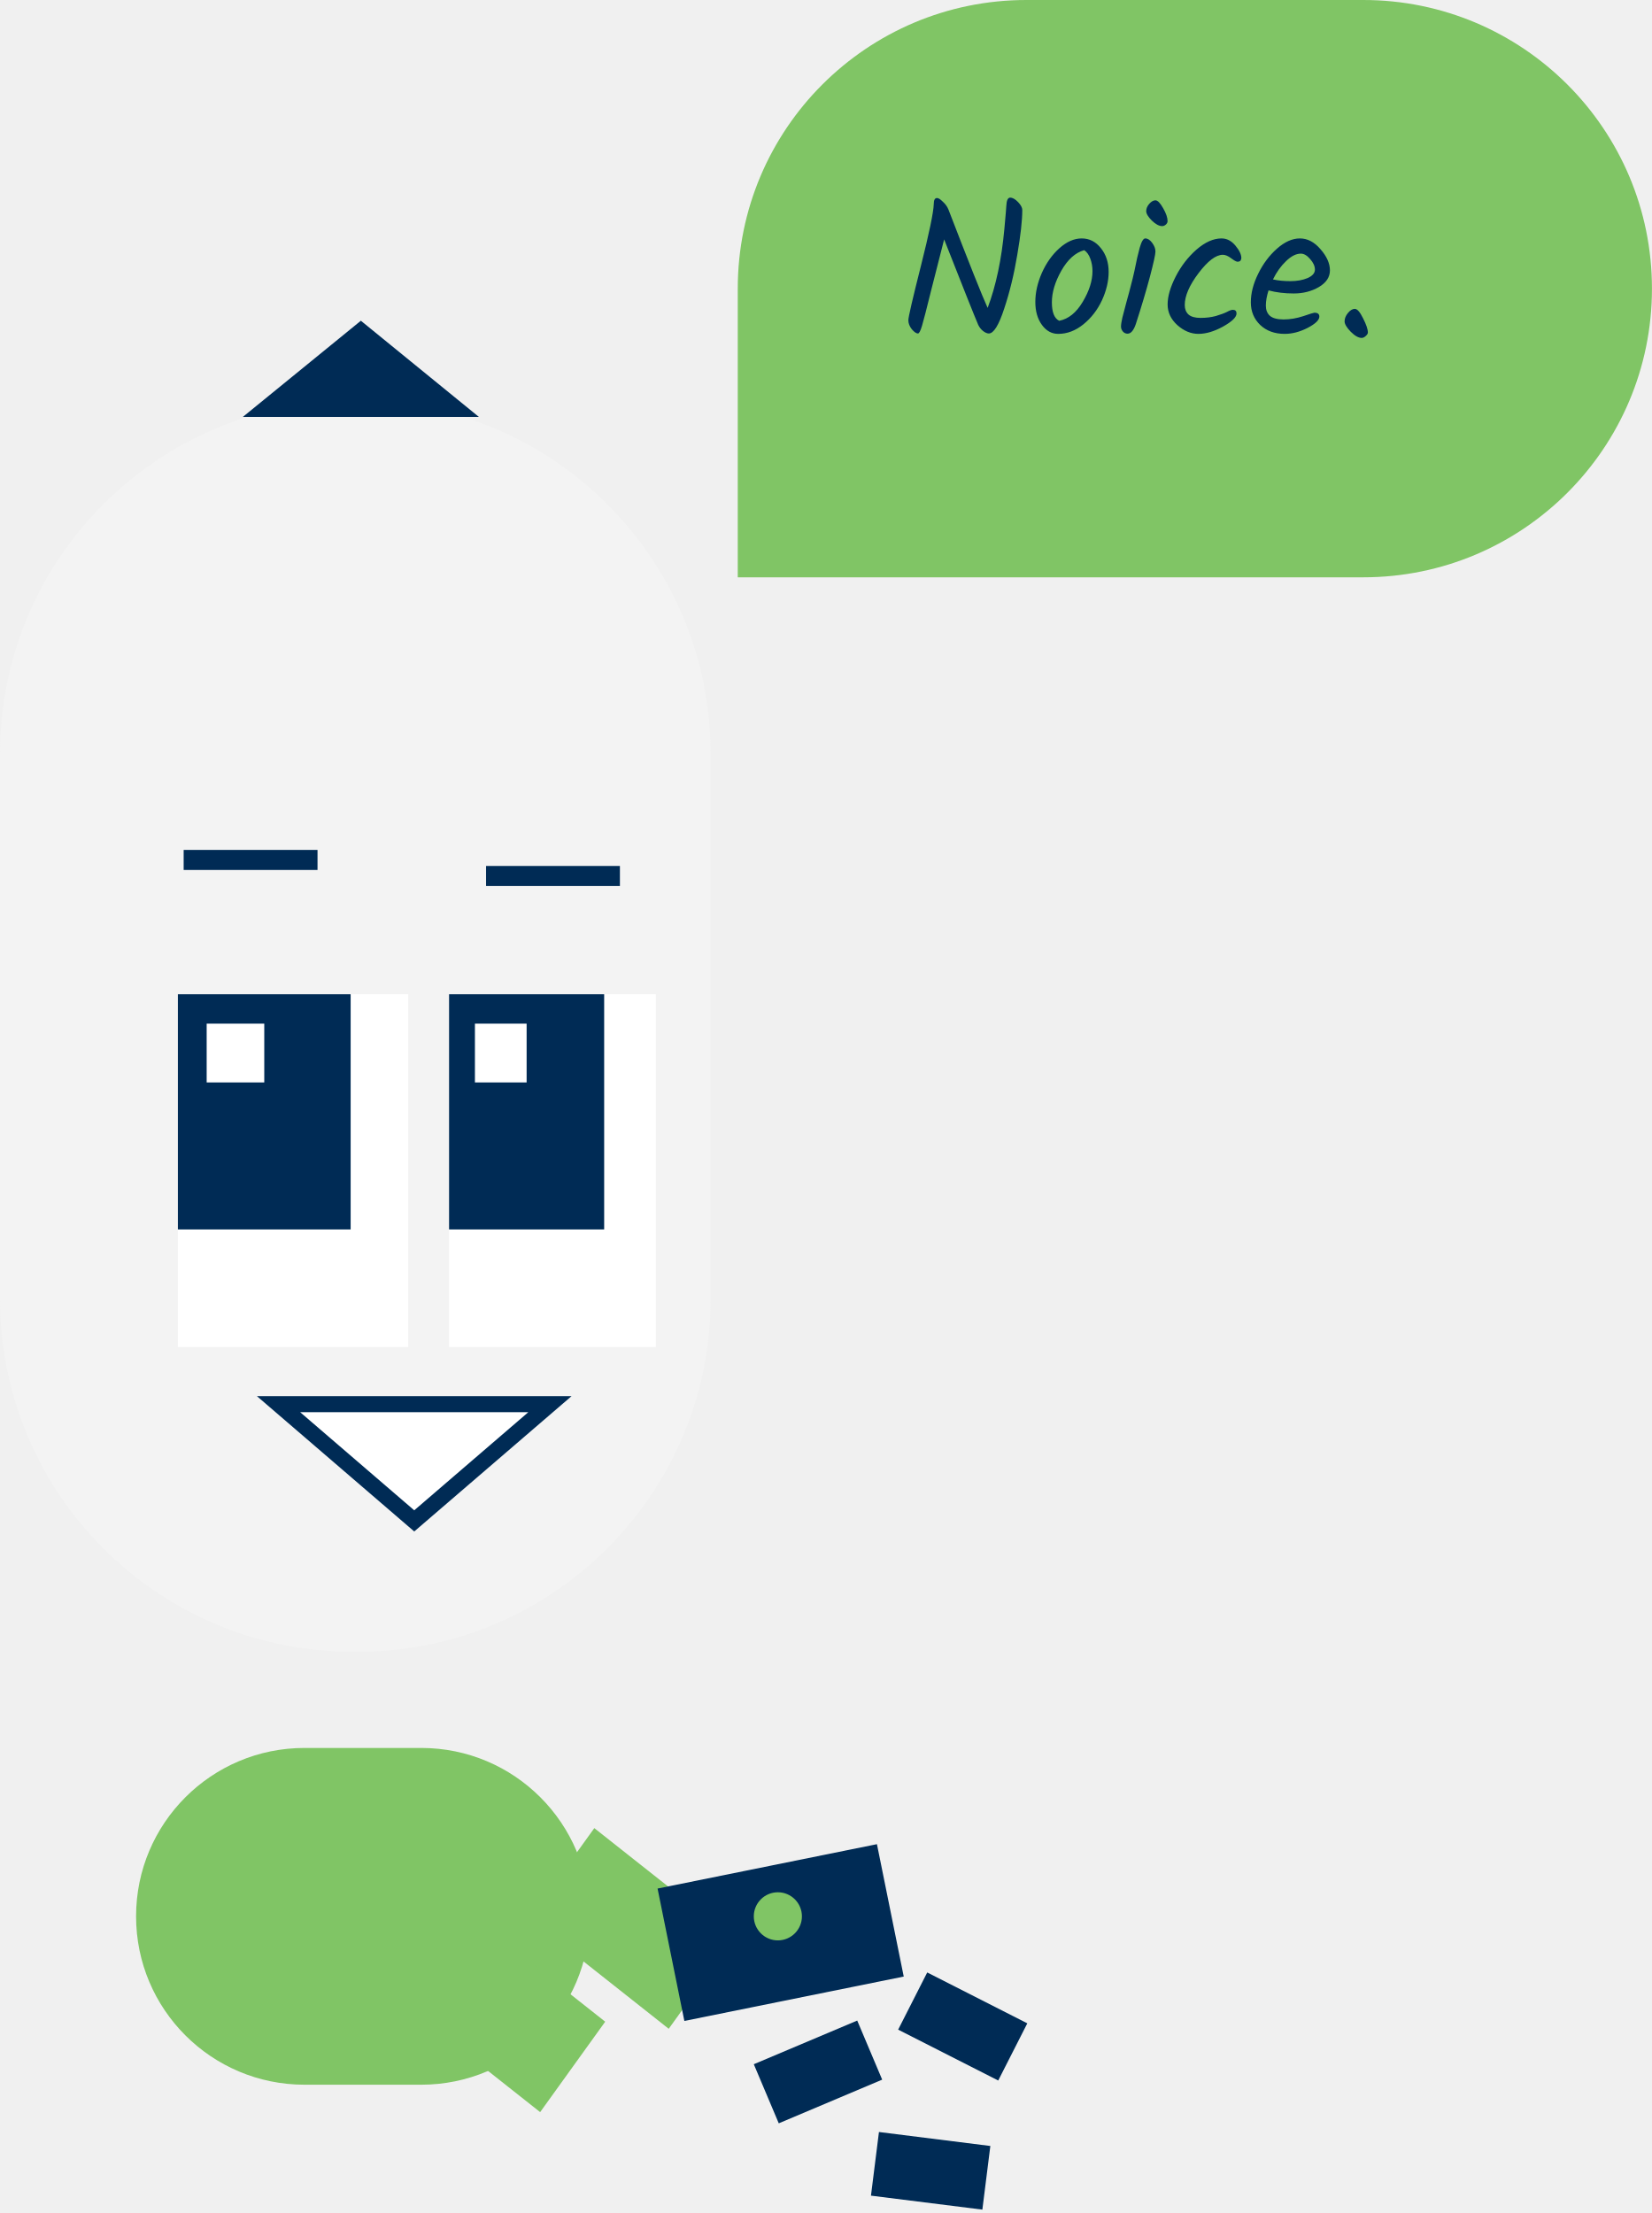
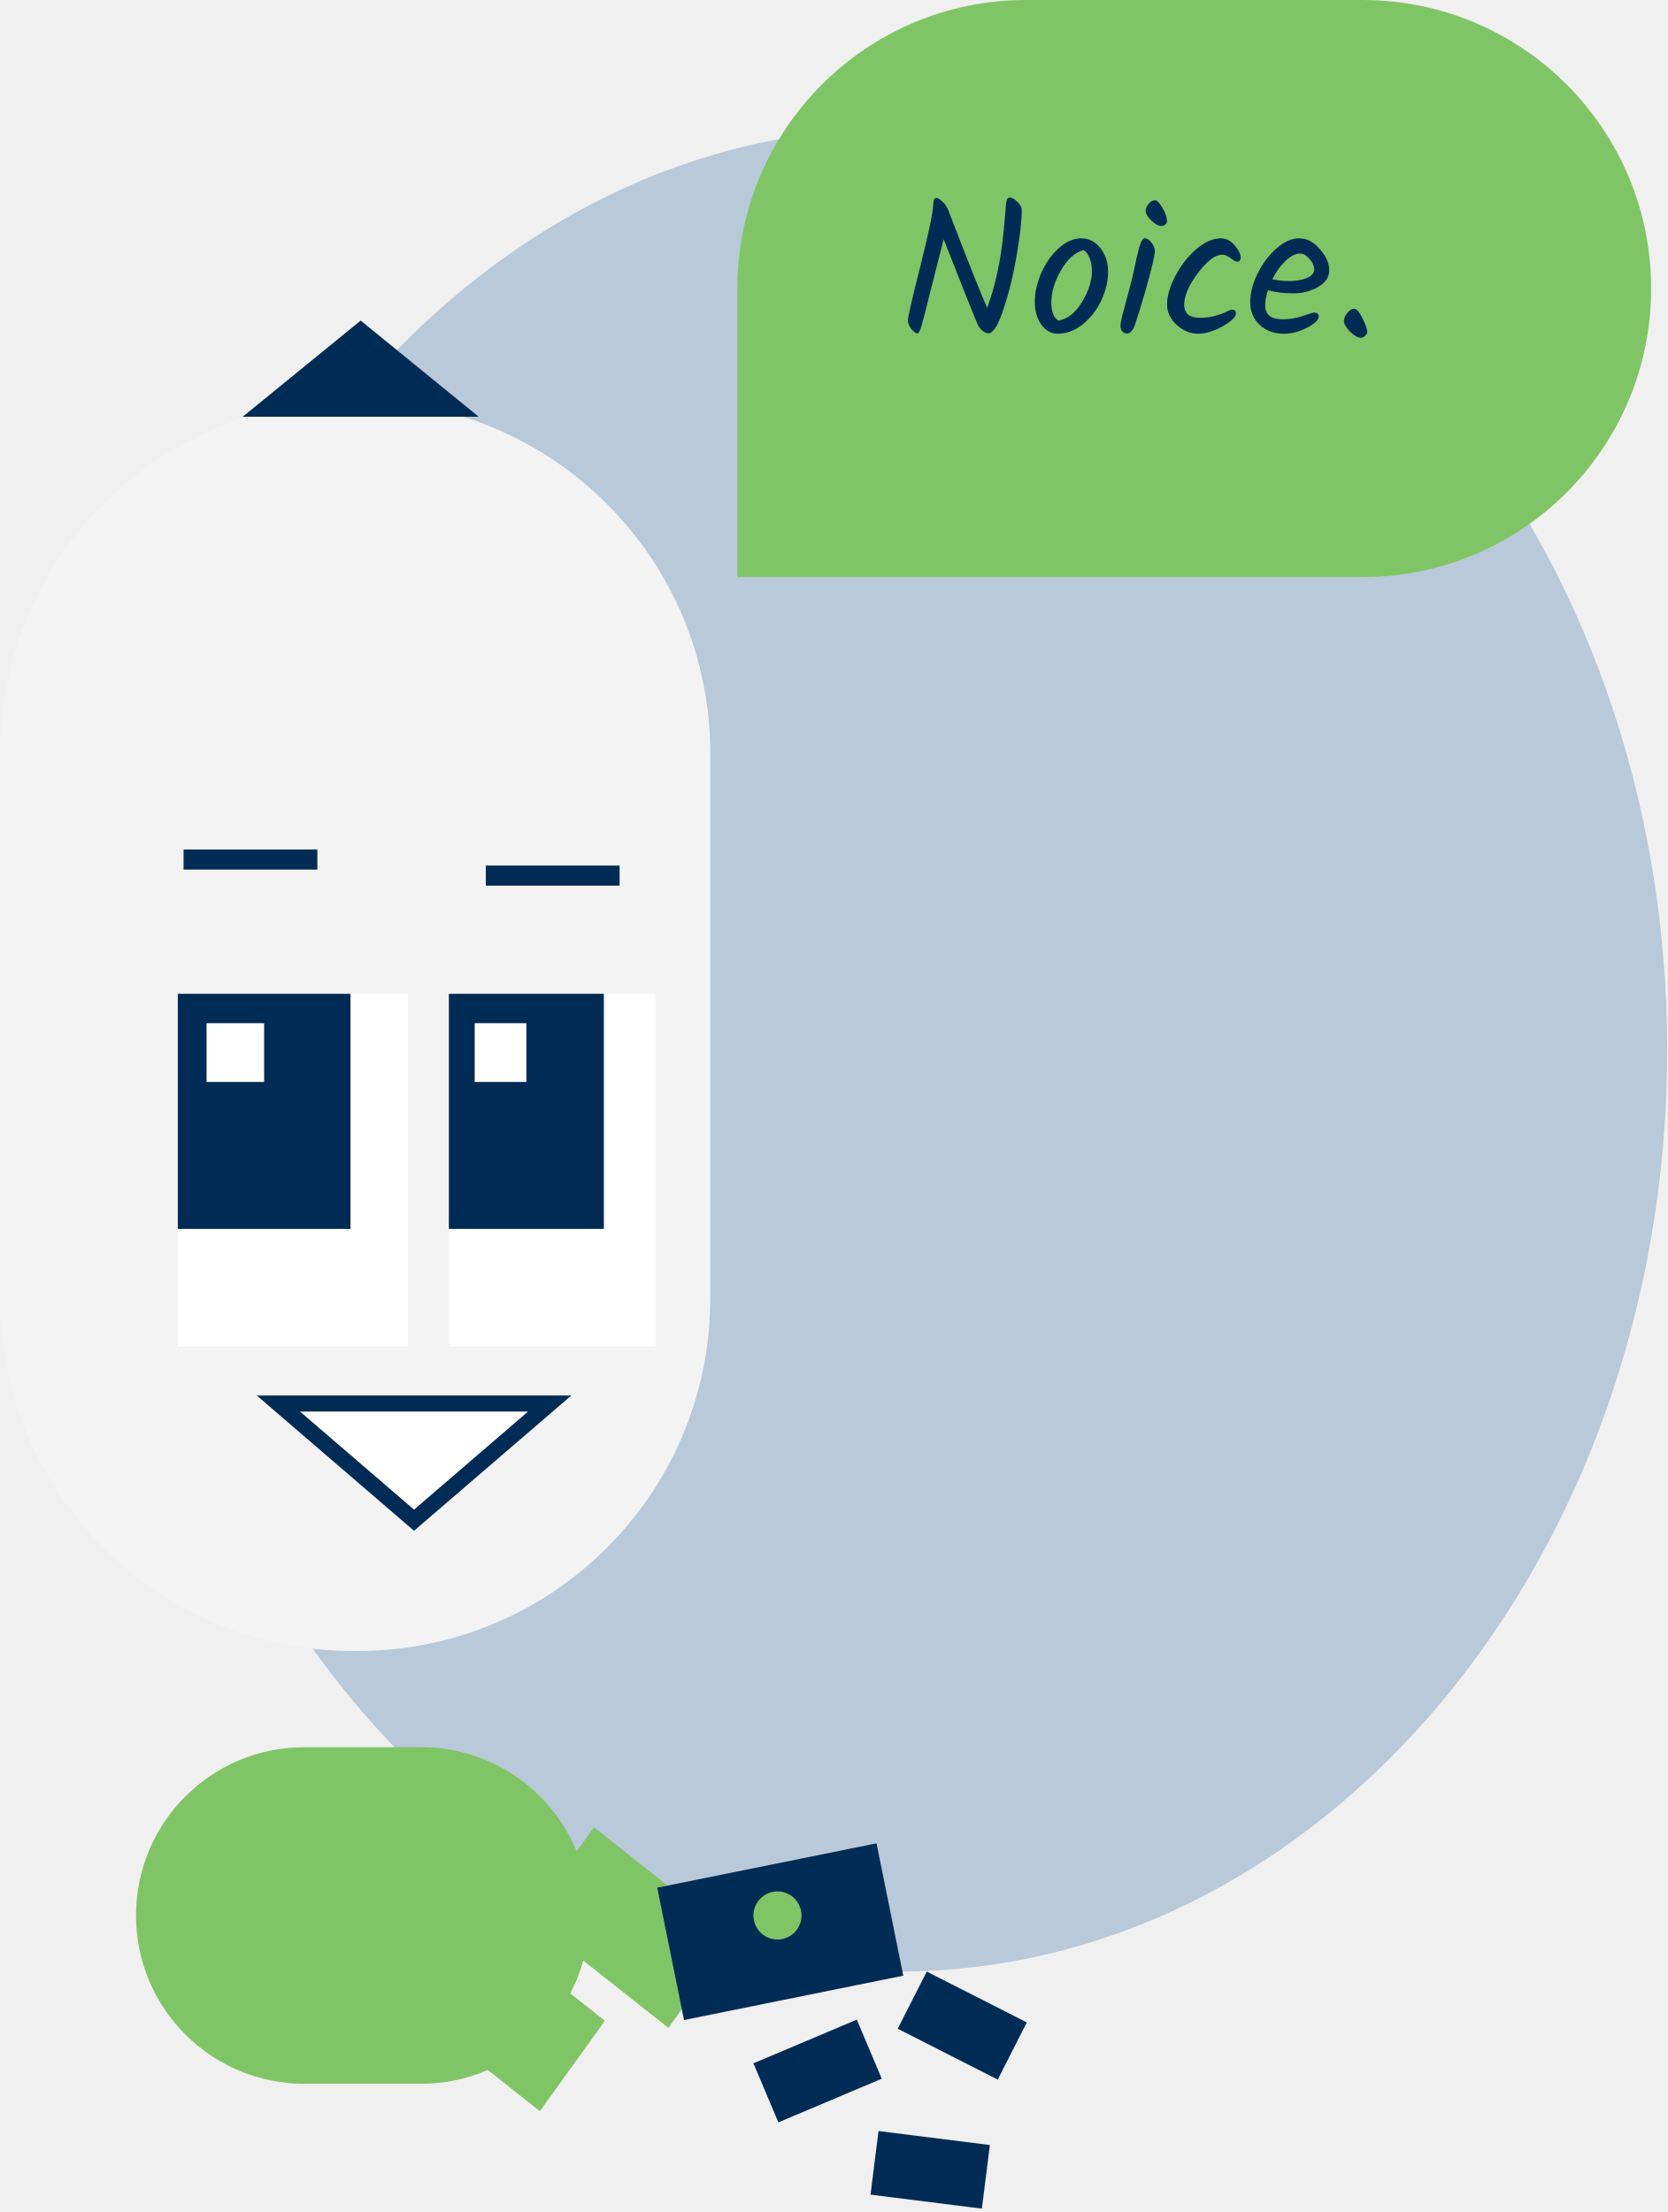
- <svg xmlns="http://www.w3.org/2000/svg" width="103" height="138" viewBox="0 0 103 138" fill="none">
+ <svg xmlns="http://www.w3.org/2000/svg" width="104" height="138" viewBox="0 0 104 138" fill="none">
+   <ellipse cx="56" cy="65.5" rx="48" ry="57.5" fill="#B8C9D9" />
  <path d="M103 18C103 8.059 94.941 0 85 0H64C54.059 0 46 8.059 46 18V36H85C94.941 36 103 27.941 103 18Z" fill="#80C565" />
  <path d="M62.744 12.84C62.76 12.496 62.84 12.324 62.984 12.324C63.136 12.324 63.3 12.416 63.476 12.6C63.652 12.784 63.74 12.948 63.74 13.092C63.74 13.748 63.636 14.68 63.428 15.888C63.228 17.096 62.956 18.216 62.612 19.248C62.276 20.28 61.956 20.796 61.652 20.796C61.548 20.796 61.428 20.744 61.292 20.64C61.164 20.536 61.064 20.408 60.992 20.256C60.752 19.696 60.044 17.92 58.868 14.928C58.628 15.856 58.36 16.908 58.064 18.084C57.776 19.252 57.584 19.996 57.488 20.316C57.392 20.636 57.308 20.796 57.236 20.796C57.132 20.796 57.004 20.708 56.852 20.532C56.708 20.348 56.636 20.16 56.636 19.968C56.636 19.776 56.896 18.652 57.416 16.596C57.936 14.532 58.204 13.244 58.22 12.732C58.22 12.476 58.288 12.348 58.424 12.348C58.512 12.348 58.632 12.424 58.784 12.576C58.944 12.72 59.06 12.88 59.132 13.056C60.42 16.4 61.236 18.448 61.58 19.2C62.1 17.824 62.448 16.18 62.624 14.268C62.704 13.388 62.744 12.912 62.744 12.84ZM68.117 16.908C68.117 16.636 68.073 16.38 67.985 16.14C67.897 15.892 67.769 15.712 67.601 15.6C67.049 15.752 66.573 16.18 66.173 16.884C65.781 17.58 65.585 18.236 65.585 18.852C65.585 19.468 65.737 19.852 66.041 20.004C66.617 19.892 67.105 19.5 67.505 18.828C67.913 18.148 68.117 17.508 68.117 16.908ZM64.961 17.016C65.241 16.392 65.605 15.88 66.053 15.48C66.509 15.072 66.973 14.868 67.445 14.868C67.925 14.868 68.325 15.072 68.645 15.48C68.965 15.88 69.125 16.372 69.125 16.956C69.125 17.532 68.985 18.124 68.705 18.732C68.425 19.332 68.037 19.832 67.541 20.232C67.053 20.624 66.533 20.82 65.981 20.82C65.573 20.82 65.233 20.632 64.961 20.256C64.689 19.88 64.553 19.404 64.553 18.828C64.553 18.244 64.689 17.64 64.961 17.016ZM71.467 13.164C71.467 13.004 71.531 12.852 71.659 12.708C71.787 12.564 71.915 12.492 72.043 12.492C72.179 12.492 72.339 12.656 72.523 12.984C72.707 13.304 72.799 13.572 72.799 13.788C72.799 13.868 72.763 13.94 72.691 14.004C72.619 14.068 72.543 14.1 72.463 14.1C72.271 14.1 72.055 13.984 71.815 13.752C71.583 13.52 71.467 13.324 71.467 13.164ZM71.407 14.868C71.559 14.868 71.703 14.96 71.839 15.144C71.975 15.328 72.043 15.508 72.043 15.684C72.043 15.86 71.927 16.388 71.695 17.268C71.463 18.14 71.171 19.12 70.819 20.208C70.683 20.608 70.511 20.808 70.303 20.808C70.191 20.808 70.095 20.764 70.015 20.676C69.935 20.58 69.895 20.476 69.895 20.364C69.895 20.244 69.923 20.06 69.979 19.812C70.043 19.556 70.131 19.22 70.243 18.804C70.363 18.38 70.455 18.036 70.519 17.772C70.591 17.508 70.663 17.212 70.735 16.884C70.807 16.548 70.863 16.28 70.903 16.08C70.951 15.872 71.003 15.664 71.059 15.456C71.171 15.064 71.287 14.868 71.407 14.868ZM74.722 20.82C74.258 20.82 73.822 20.64 73.414 20.28C73.006 19.912 72.802 19.48 72.802 18.984C72.802 18.48 72.97 17.9 73.306 17.244C73.642 16.588 74.074 16.028 74.602 15.564C75.138 15.1 75.658 14.868 76.162 14.868C76.49 14.868 76.778 15.016 77.026 15.312C77.274 15.608 77.398 15.868 77.398 16.092C77.398 16.156 77.378 16.212 77.338 16.26C77.298 16.3 77.238 16.32 77.158 16.32C77.086 16.32 76.954 16.248 76.762 16.104C76.57 15.96 76.398 15.888 76.246 15.888C75.814 15.888 75.31 16.268 74.734 17.028C74.158 17.788 73.87 18.452 73.87 19.02C73.87 19.268 73.946 19.464 74.098 19.608C74.258 19.752 74.51 19.824 74.854 19.824C75.206 19.824 75.526 19.784 75.814 19.704C76.11 19.616 76.338 19.532 76.498 19.452C76.658 19.364 76.782 19.32 76.87 19.32C77.022 19.32 77.098 19.396 77.098 19.548C77.098 19.78 76.818 20.052 76.258 20.364C75.706 20.668 75.194 20.82 74.722 20.82ZM82.922 16.86C82.922 17.284 82.69 17.632 82.226 17.904C81.77 18.168 81.25 18.3 80.666 18.3C80.09 18.3 79.566 18.236 79.094 18.108C78.982 18.46 78.926 18.776 78.926 19.056C78.926 19.328 79.01 19.54 79.178 19.692C79.354 19.844 79.638 19.92 80.03 19.92C80.43 19.92 80.838 19.852 81.254 19.716C81.678 19.572 81.91 19.5 81.95 19.5C82.158 19.5 82.262 19.58 82.262 19.74C82.262 19.956 82.018 20.192 81.53 20.448C81.042 20.696 80.566 20.82 80.102 20.82C79.478 20.82 78.97 20.636 78.578 20.268C78.186 19.892 77.99 19.42 77.99 18.852C77.99 18.284 78.142 17.692 78.446 17.076C78.75 16.452 79.142 15.928 79.622 15.504C80.102 15.08 80.578 14.868 81.05 14.868C81.522 14.868 81.95 15.092 82.334 15.54C82.726 15.988 82.922 16.428 82.922 16.86ZM81.11 15.816C80.814 15.816 80.506 15.972 80.186 16.284C79.866 16.588 79.594 16.968 79.37 17.424C79.69 17.496 80.054 17.532 80.462 17.532C80.87 17.532 81.226 17.468 81.53 17.34C81.834 17.204 81.986 17.028 81.986 16.812C81.986 16.596 81.886 16.376 81.686 16.152C81.494 15.928 81.302 15.816 81.11 15.816ZM84.904 21.072C84.704 21.072 84.476 20.944 84.22 20.688C83.964 20.424 83.836 20.208 83.836 20.04C83.836 19.864 83.904 19.692 84.04 19.524C84.184 19.348 84.328 19.26 84.472 19.26C84.624 19.26 84.796 19.456 84.988 19.848C85.188 20.24 85.288 20.536 85.288 20.736C85.288 20.8 85.244 20.872 85.156 20.952C85.068 21.032 84.984 21.072 84.904 21.072Z" fill="#002B55" />
  <rect width="11.084" height="6.946" transform="matrix(-0.784456 -0.620184 -0.583906 0.811821 45.7505 120.874)" fill="#80C565" />
  <rect width="44.308" height="78" rx="22" transform="matrix(-1 0 0 1 44.3082 25)" fill="#F3F3F3" />
  <rect width="8.346" height="1.25" transform="matrix(-1 0 0 1 38.6518 54)" fill="#002B55" />
  <rect width="8.346" height="1.25" transform="matrix(-1 0 0 1 19.7973 53)" fill="#002B55" />
  <rect width="12.893" height="22" transform="matrix(-1 0 0 1 40.8932 62)" fill="white" />
  <rect width="9.67" height="14.667" transform="matrix(-1 0 0 1 37.6699 62)" fill="#002B55" />
  <rect width="3.223" height="3.667" transform="matrix(-1 0 0 1 32.835 63.8334)" fill="white" />
  <rect width="14.363" height="22" transform="matrix(-1 0 0 1 25.4536 62)" fill="white" />
  <rect width="10.772" height="14.667" transform="matrix(-1 0 0 1 21.863 62)" fill="#002B55" />
  <rect width="3.591" height="3.667" transform="matrix(-1 0 0 1 16.4769 63.8334)" fill="white" />
  <path d="M34.289 87.562L25.828 94.841L17.367 87.562H34.289Z" fill="white" stroke="#002B55" />
  <rect width="28.282" height="21" rx="10.5" transform="matrix(-1 0 0 1 36.7664 109)" fill="#80C565" />
  <rect width="9.788" height="6.946" transform="matrix(-0.784456 -0.620184 -0.583906 0.811821 37.7345 126.07)" fill="#80C565" />
  <path d="M22.5 20L29.861 26H15.139L22.5 20Z" fill="#002B55" />
  <rect x="47" y="128.723" width="7" height="4" transform="rotate(-22.8959 47 128.723)" fill="#002B55" />
  <rect x="57.813" y="123" width="7" height="4" transform="rotate(26.9487 57.8128 123)" fill="#002B55" />
  <rect x="41" y="117.768" width="13.955" height="8.423" transform="rotate(-11.4394 41 117.768)" fill="#002B55" />
  <rect x="54.803" y="132.949" width="7" height="4" transform="rotate(7.15106 54.8025 132.949)" fill="#002B55" />
  <circle cx="48.5" cy="119.5" r="1.5" fill="#80C565" />
</svg>
